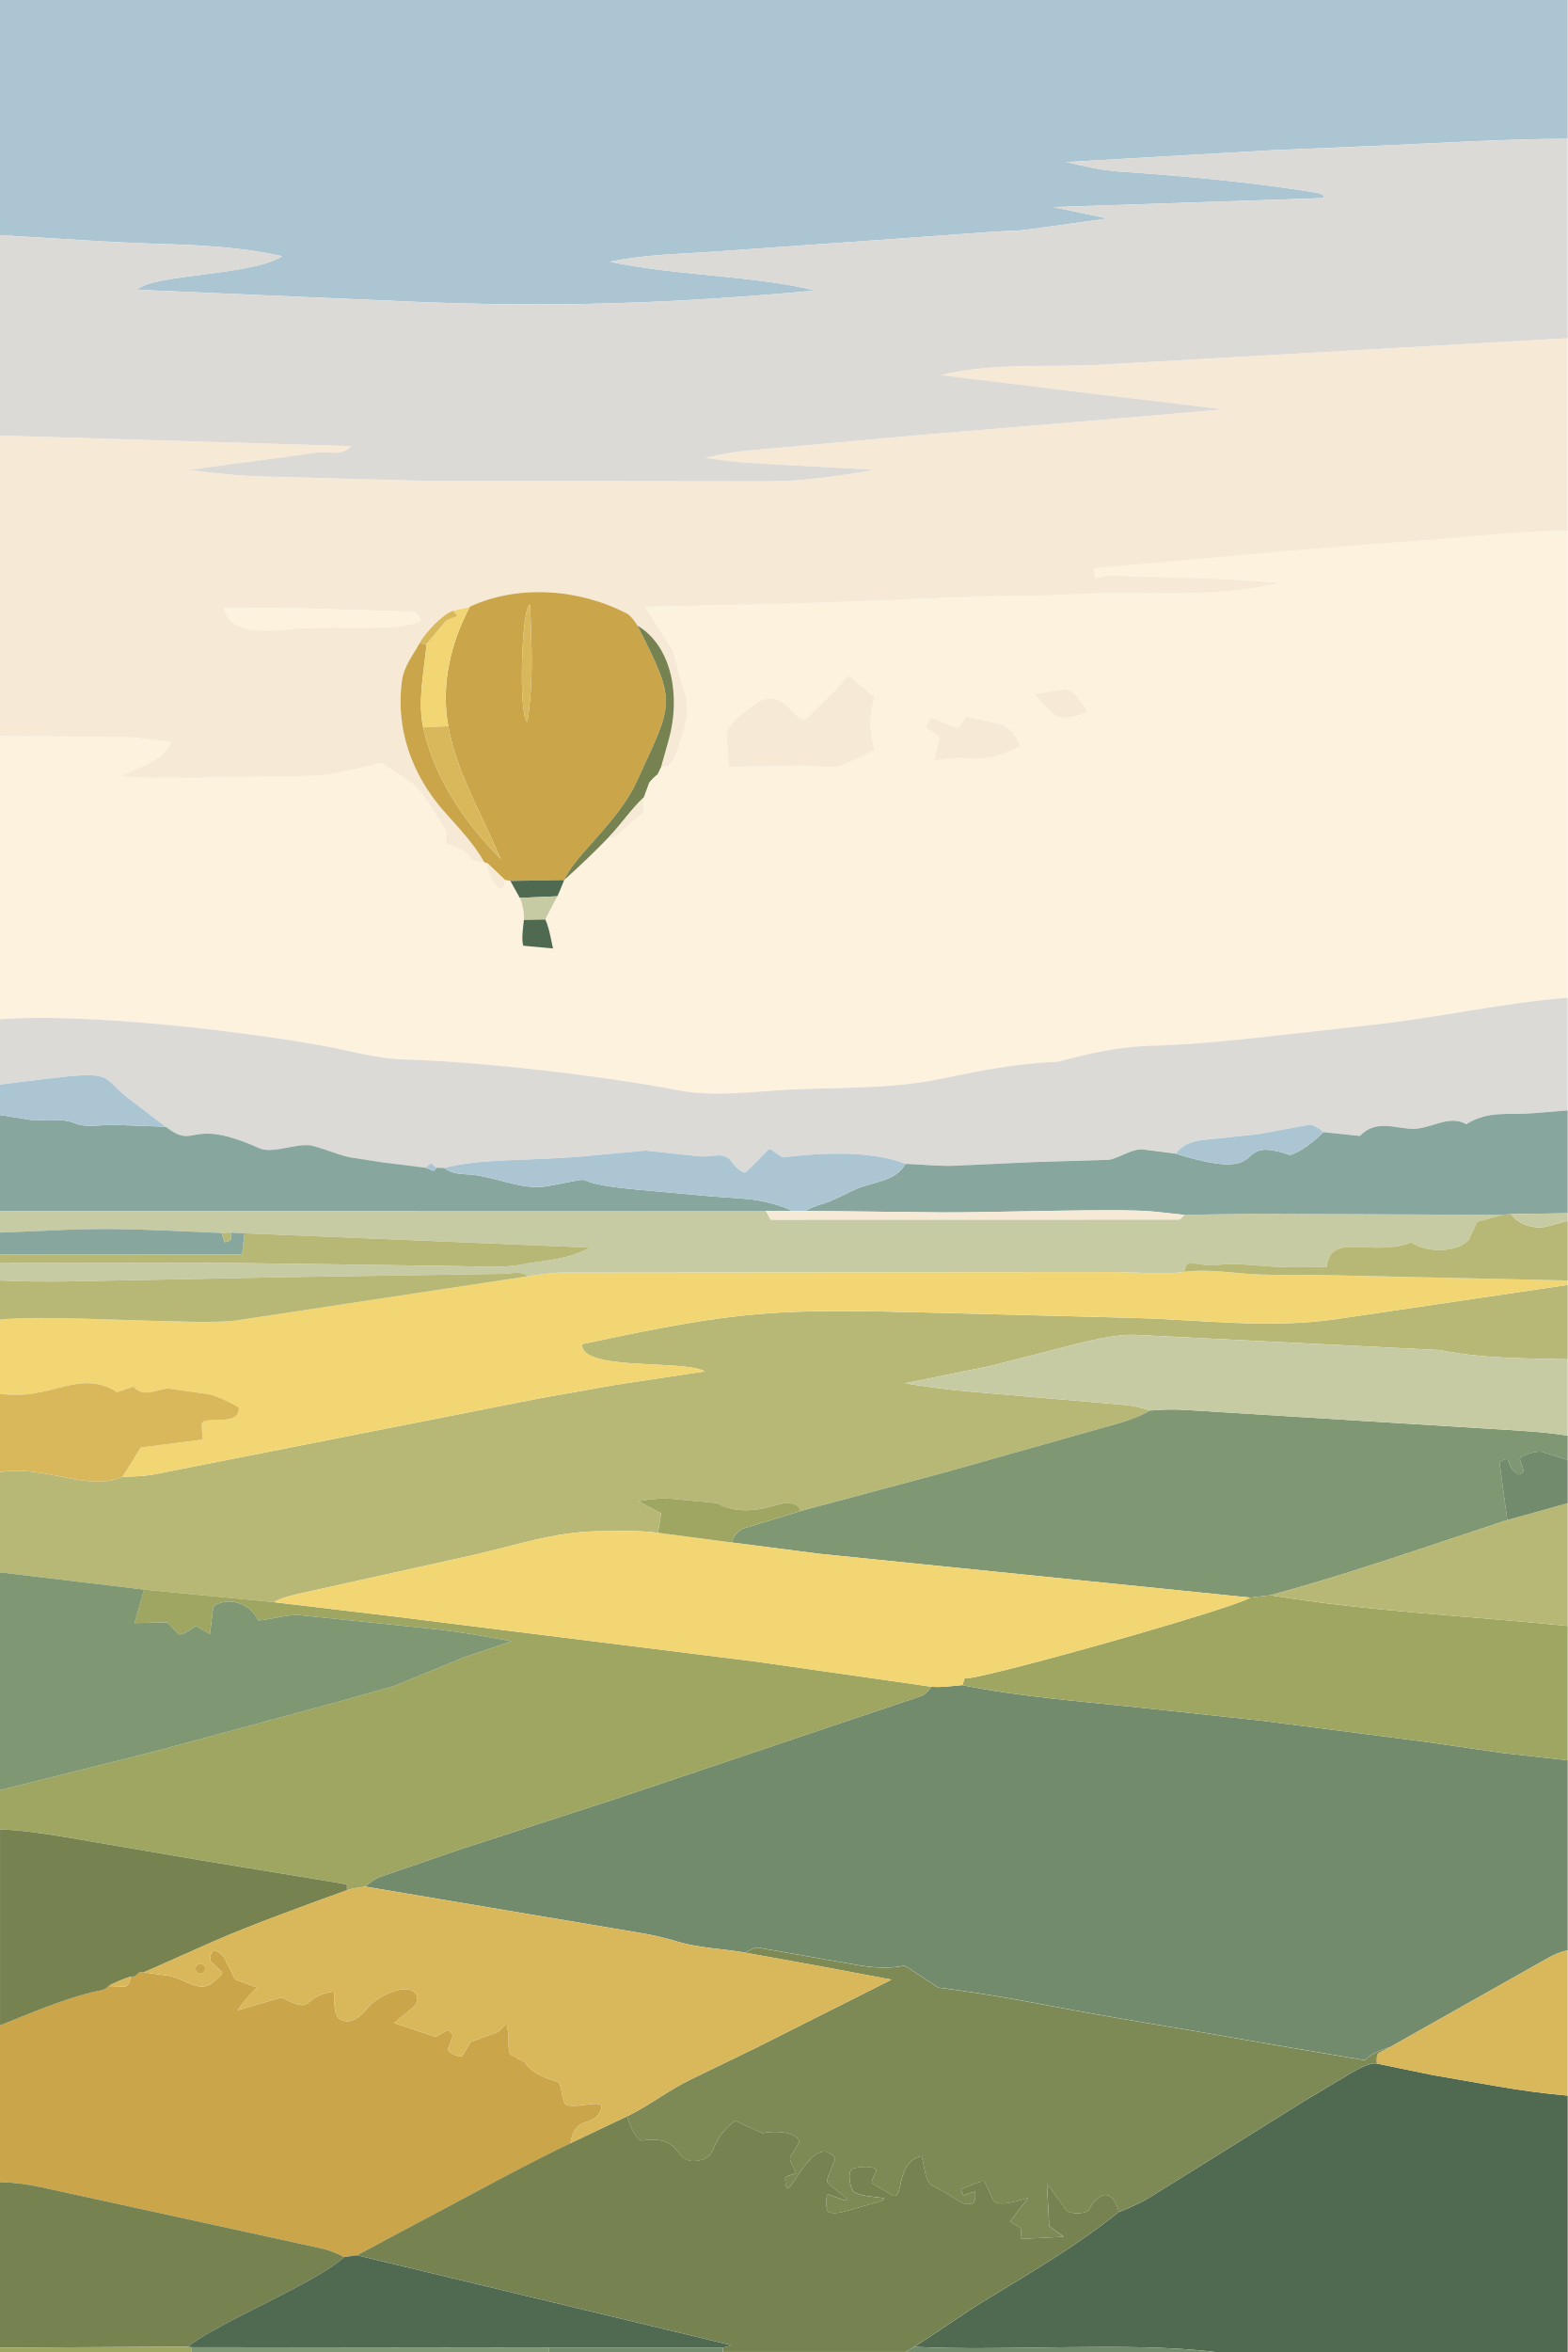
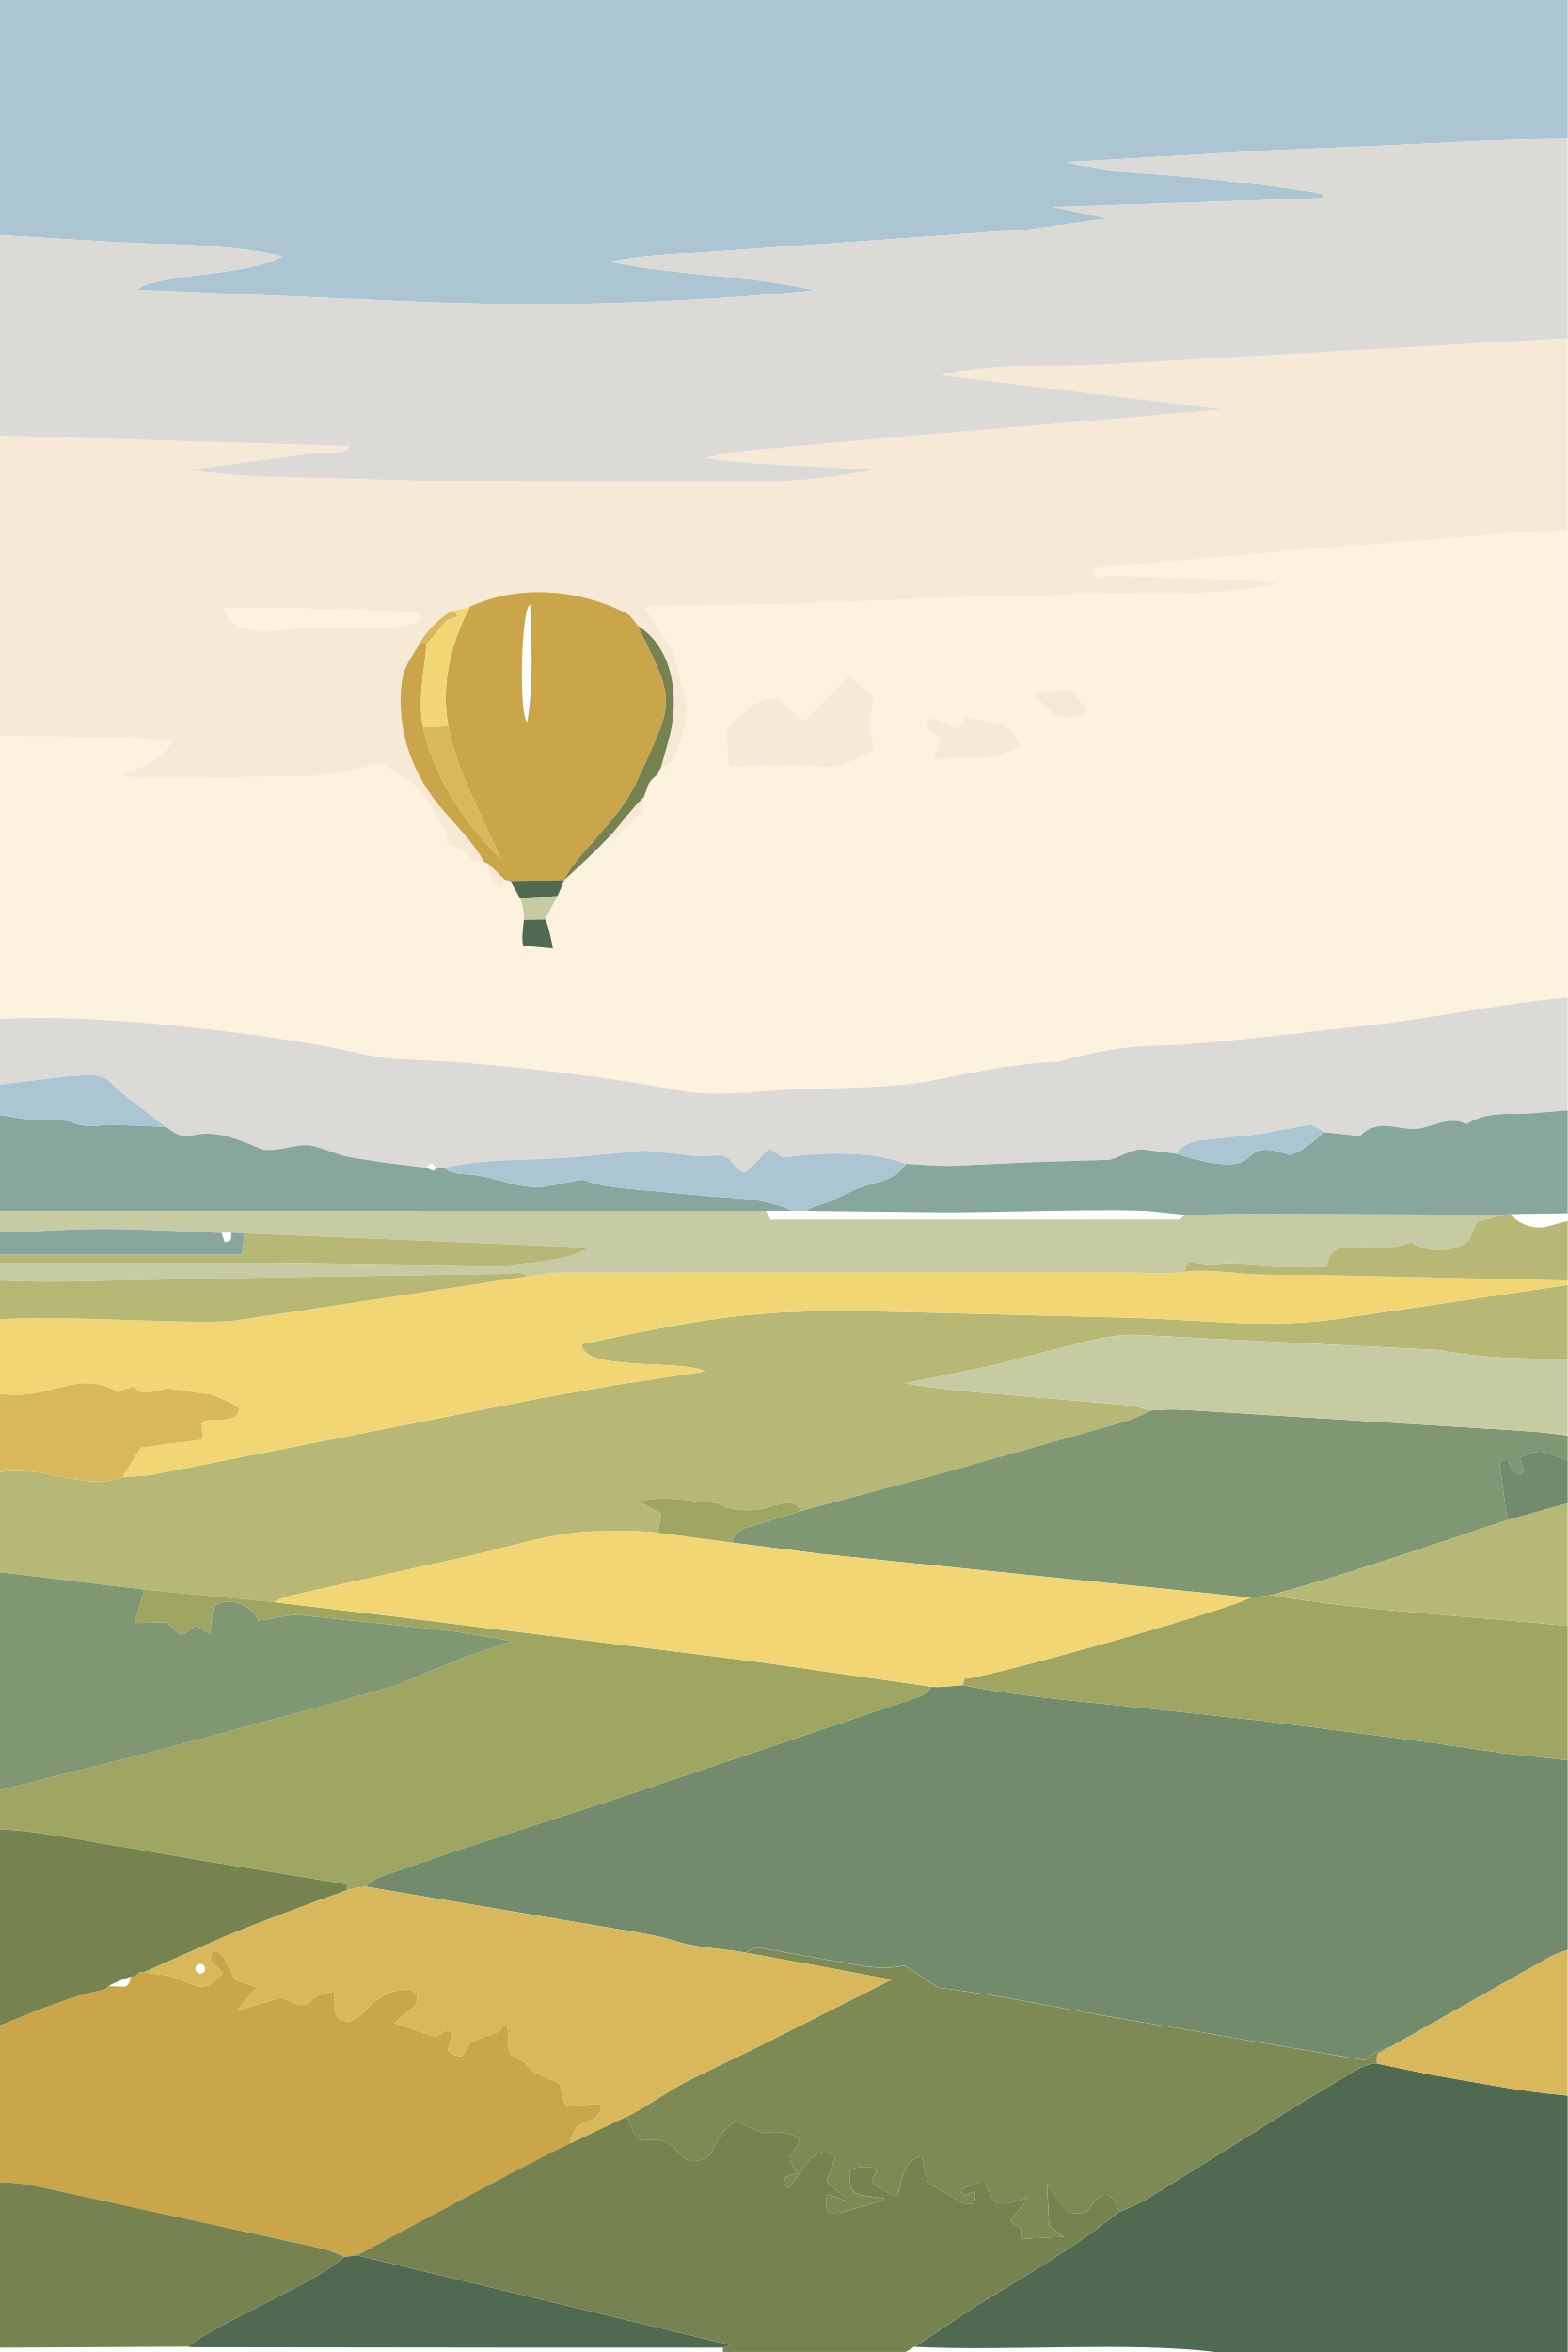
<svg xmlns="http://www.w3.org/2000/svg" id="Layer_1" data-name="Layer 1" width="1200" height="1800" viewBox="0 0 1200 1800">
  <defs>
    <style>
      .cls-1 {
        fill: #f6ead7;
      }

      .cls-2 {
        fill: #f2d674;
      }

      .cls-3 {
        fill: #768351;
      }

      .cls-4 {
        fill: #b7b875;
      }

      .cls-5 {
        fill: #718b6c;
      }

      .cls-6 {
        fill: #9fa661;
      }

      .cls-7 {
        fill: #7f9772;
      }

      .cls-8 {
        fill: #7d8a56;
      }

      .cls-9 {
        fill: #87a69e;
      }

      .cls-10 {
        fill: #fdf2de;
      }

      .cls-11 {
        fill: #506951;
      }

      .cls-12 {
        fill: #c7cba3;
      }

      .cls-13 {
        fill: #cba549;
      }

      .cls-14 {
        fill: #d9b75b;
      }

      .cls-15 {
        fill: #dbdad6;
      }

      .cls-16 {
        fill: #abc6d2;
      }
    </style>
  </defs>
  <path class="cls-10" d="M1200,406.22v357.32c-49.39,3.87-97.88,15.08-148.68,20.73l-81.34,9.05c-30.5,3.39-59.32,6.17-90.12,7.08-23.94.7-47.09,6.02-69.85,12.11-31.39,1.21-60.21,7.01-90.79,13.32-38.12,7.87-76.85,6.1-115.96,8.14-28.33,1.48-56.64,5.77-84.35.37-55.51-10.83-152.3-22.02-208.82-23.5-22.36-.59-41.88-6.78-63.36-10.61-66.94-11.95-182.3-25-246.73-20.24v-216.67l92.97.71c12.04.09,23.94,2.48,38.47,3.77-7.8,14.87-19.64,16.51-38.46,26.05,11.8,1.68,22.37,1.55,33.14,1.48l30.41-.2,80.34-1.27c17.99-.28,39.25-6.31,55.24-10.17l21.69,14.56c9.45,6.35,20,25.73,27.23,36.61,1.54,2.32-1.04,10.11,1.54,11.04,27.55,9.92,8.96,12.55,28.12,13.95l2.39.75c-.87,5.84,5.03,17.93,10.52,19.77,2.02.67,3.03-5.26,2.91-6.98l4.14.76,7.2,12.94c2.07,3.73,3.51,12.48,3.21,16.71-.64,5.03-2.12,16.21-.45,19.96l22.71,2.11c-2.49-11.62-3.37-16.84-5.95-22.29l9.23-17.69c1.65-3.16,3.92-9.11,5.27-12.44,11.59-10.41,23.91-22.12,34.87-33.57,1.71,7.86,25.93-22.35,25.87-16.29l.13-13.27,3.74-10.21c2.11-1.59,5.66-5.02,6.79-7.38l2.75-5.77c9.68.15,11.67-10.39,14.78-19.47,5.23-15.31,7.9-27.92,1.35-43.43-3.16-7.48-4.45-22.27-8.47-28.53l-20.08-31.2,115.77-2.41,137.01-5.25c31.96-1.23,39.18.27,71.08-1.76,54.35-3.47,106.99,4.3,162.42-8.92-45.7-3.72-87.86-4.44-131.79-5.6l-9.22,1.95c-1.71.36-1.56-6.18-1.14-7.49l70.25-6.17,88.81-8,36.42-2.87,63.46-4.76,50.03-4.34c18.61-1.61,36.01-2.49,53.3-2.51ZM557.71,586.97l51.55-1.06c10.69-.22,29.38,3.14,38.01-1.1l22.31-10.95c-4.22-14.23-4.42-25.77-.18-40.49l-19.92-16.34c-9.47,10.82-14.13,15.43-22.62,23.61l-9.39,9.05c-6.82,6.57-14.45-19.17-32.19-14.58-8.06,2.08-29.49,20.39-29.14,26.13l1.57,25.75ZM832.29,544.17c-3.81-6.73-11.83-17.39-16.73-16.65l-23.49,3.54c5.01,6.76,12.05,14.57,17.92,17.36,5.34,2.54,19.45-.98,22.31-4.26ZM780.98,570.78c-2.65-7.27-9.14-15.28-13.9-16.34l-27.56-6.11c-1.53,2.25-5.42,9.6-7.77,8.62l-10.49-4.38-8.35-3.31c-1.33-.53-4.92,7.06-3.81,7.98,2.67,2.23,10.91,5.13,10.1,8.24l-4.3,16.51c33.35-5.47,35.46,5.1,66.09-11.22Z" />
  <path class="cls-16" d="M0,180V0h1200v106.22c-48.92.08-97.67,3.34-148.09,5.45l-77.28,3.24-158.45,9.09c13.02,3.04,26.89,6.33,40.63,7.27,50.8,3.48,99.37,7.88,150.87,16.14,6.35,1.4,9.02,4.53.78,4.32l-96.49,3.25-105.6,3.49,41.48,8.76-63.27,8.73c-6.56.9-14.22.68-21.52,1.21l-94.03,6.76-122.04,8.63c-27.22,1.93-51.63,1.95-80.14,7.77,53.99,11.18,109.14,10.29,157.09,21.99-109.17,10.11-202.16,13.15-310.64,8.45l-208.43-9.03c11.84-12.08,87.34-10.55,111.19-25.67-46.37-10.21-88.1-8.36-131.93-11.01L0,180Z" />
  <path class="cls-1" d="M1200,258.85v147.38c-17.29.02-34.69.89-53.3,2.51l-50.03,4.34-63.46,4.76-36.42,2.87-88.81,8-70.25,6.17c-.42,1.31-.57,7.85,1.14,7.49l9.22-1.95c43.92,1.15,86.08,1.87,131.79,5.6-55.43,13.21-108.08,5.45-162.42,8.92-31.9,2.04-39.12.54-71.08,1.76l-137.01,5.25-115.77,2.41,20.08,31.2c4.03,6.25,5.31,21.04,8.47,28.53,6.55,15.51,3.89,28.12-1.35,43.43-3.1,9.07-5.1,19.61-14.78,19.47l5.95-21.21c8.8-31.37,3.3-70.66-24.04-87.05-.81-1.83-5.31-7.76-7.78-9.05-37.4-19.58-84.27-22.3-120.51-5.39-3,1.4-9.66,2.09-12.81,3.11-7.61,2.48-21.06,16.17-25.71,24.93-4.54,8.54-11.93,17.1-13.52,29.09-4.82,36.37,7.71,71.67,32.06,99.23,11.5,13.02,23.41,25.32,31.03,39.22-19.16-1.4-.57-4.04-28.12-13.95-2.58-.93,0-8.71-1.54-11.04-7.23-10.88-17.78-30.26-27.23-36.61l-21.69-14.56c-16,3.86-37.26,9.88-55.24,10.17l-80.34,1.27-30.41.2c-10.77.07-21.34.2-33.14-1.48,18.82-9.54,30.66-11.17,38.46-26.05-14.53-1.29-26.43-3.68-38.47-3.77l-92.97-.71v-230l268.58,8.13c-6.3,8.05-16.89,3.83-25.28,4.95l-99.11,13.28c21.39,2.74,40.22,4.62,60.55,5.16l122.94,3.23,258.98.33c28.15.04,53.96-3.84,83.12-8.8l-87.1-4.73c-14.5-.79-26.21-1.78-42.65-4.42,13.82-3.21,22.78-4.7,34.01-5.72l129.2-11.7,163.41-13.63,69.75-6.1-113.12-13.55-103.25-12.64c42.64-10.03,81.82-5.65,123.45-8.01l103.39-5.87,253.14-14.36ZM321.34,474.99c1.27-.76-3.02-6.69-4.45-6.73l-98.77-3.07-46.46.16c3.7,22.78,42.74,16.58,53.11,15.82,35.08-2.55,82.22,2.47,96.58-6.18Z" />
  <path class="cls-15" d="M1200,106.22v152.62l-253.14,14.36-103.39,5.87c-41.63,2.37-80.81-2.02-123.45,8.01l103.25,12.64,113.12,13.55-69.75,6.1-163.41,13.63-129.2,11.7c-11.23,1.02-20.19,2.51-34.01,5.72,16.44,2.65,28.14,3.63,42.65,4.42l87.1,4.73c-29.16,4.97-54.97,8.84-83.12,8.8l-258.98-.33-122.94-3.23c-20.33-.53-39.16-2.41-60.55-5.16l99.11-13.28c8.39-1.12,18.99,3.1,25.28-4.95L0,333.33v-153.33l84.12,5.07c43.83,2.64,85.56.8,131.93,11.01-23.85,15.12-99.34,13.59-111.19,25.67l208.43,9.03c108.48,4.7,201.47,1.66,310.64-8.45-47.95-11.7-103.1-10.82-157.09-21.99,28.51-5.82,52.91-5.85,80.14-7.77l122.04-8.63,94.03-6.76c7.3-.53,14.97-.3,21.52-1.21l63.27-8.73-41.48-8.76,105.6-3.49,96.49-3.25c8.24.21,5.57-2.92-.78-4.32-51.5-8.26-100.08-12.66-150.87-16.14-13.74-.94-27.61-4.23-40.63-7.27l158.45-9.09,77.28-3.24c50.41-2.11,99.17-5.37,148.09-5.45Z" />
  <path class="cls-5" d="M736.67,1289.64c44.64,9.05,91.74,12.44,138.77,17.5l91.3,9.84,123.61,15.94,58.86,8.54,50.8,5.72v145.35c-4.89,1.11-9.02,2.51-16.72,6.85l-119.67,67.49c-5.07,1.2-13.35,4.12-18.91,9.75l-67.08-11.33-65.64-11.36-54.92-9.27c-46.97-7.92-90.77-17.72-138.73-23.53l-25.82-16.93c-16.78,3.5-30.61.62-46.48-2.17l-40.29-7.08-25.81-4.51c-2.09-.36-8.44,2.96-8.9,3.99-16.42-2.96-35.7-3.49-52.26-8.44-9.75-2.91-18.02-4.93-29.2-6.81l-209.96-35.36c1.67-1.67,7.65-6.17,10.76-7.23l61.17-21.04,119.23-38.68,234.72-78.99c2.32-.78,6.77-5.43,7.37-7.07,5.96.85,17.6-.68,23.79-1.21Z" />
  <path class="cls-4" d="M1200,983.33v56.93c-32.07-.8-64.46-.29-97.8-7.05l-232.21-11.58c-17.1-.85-39.81,5.3-56.16,9.5l-54.6,14.01-66.54,13.55c17.55,2.71,32.32,4.82,48.03,6.17l119.35,10.27c7.27.63,14.82,2.3,19.96,4.37-6.73,4.17-14.99,7.24-24.21,9.85l-130.42,36.9-112.82,30.2c-.37-6.68-10.97-7.13-18.05-4.79-30.35,10.03-45.69-1.32-44.87-1.24l-32.99-3.16c-9.92-.95-17.69-.22-28.03,1.63l17.45,9.23-2.52,14.92c-13.93-1.83-30.67-1.36-45.53-1.18-34.16.4-64.92,11.39-97.41,18.6l-126.57,28.06c-9.28,2.06-18.08,3.85-24.49,7.61l-99.32-9.57-110.28-13.21v-76.67c34.72-5.95,67.23,15.47,93.89,3.49,5.92-.22,16.15-.27,23.89-1.79l295.44-58.26,57.67-10.23,68.81-10.41c-18.09-9.36-94.9.27-94.23-20.77,122.38-26.17,147.54-27.26,270.42-24.06l151.68,3.95c52.15,1.36,103.95,8.53,155.83.86l176.6-26.11Z" />
  <path class="cls-15" d="M1200,763.54v86.19l-27.14,2.22c-17.64,1.44-33.78-2.27-50.49,8.38-12.84-7.6-27.32,3.49-40.3,3.53-13.96.05-28.15-7.77-41.24,5.44l-27.73-2.94c-.68-.88-8.15-6.12-10.71-5.65l-39.17,7.21-44.04,4.66c-7.61.81-15.59,4.78-19.08,10.3l-25.08-3.23c-7.93-1.02-19.62,7.19-26.56,7.94l-58.17,1.76-60.2,2.76c-10,.46-27.43-1.14-36.98-1.48-26.82-10.66-67.9-8.22-92.9-4.97-3.13.41-10.35-7.81-12.01-6.08l-8.97,9.37c-2.34,2.45-6.18,6.18-8.13,7.89-2.39,2.09-8.84-4.4-11.17-7.79-5.74-8.35-14.98-3.09-25.17-4.18l-40.67-4.35-47.41,4.37c-41.36,3.81-78.92,1.36-106.63,8.95l-6.01-.2c-.72-.66-2.51-2.32-3.44-2.98-1.28-.91-4.28,2.31-4.51,3.03l-32.53-4.04-23.62-3.6c-9.52-1.45-20.28-6.52-30.78-9.17s-30.1,6.58-40.78,1.81c-55.44-24.74-47.09,2.29-71.61-16.41l-28.13-21.46c-22.97-17.53-8.99-21.9-68.17-14.59l-30.48,3.76v-50c64.43-4.76,179.79,8.29,246.73,20.24,21.48,3.83,41.01,10.03,63.36,10.61,56.53,1.48,153.32,12.67,208.82,23.5,27.7,5.4,56.02,1.11,84.35-.37,39.11-2.04,77.84-.28,115.96-8.14,30.58-6.31,59.4-12.12,90.79-13.32,22.76-6.1,45.91-11.41,69.85-12.11,30.81-.9,59.63-3.69,90.12-7.08l81.34-9.05c50.79-5.65,99.29-16.86,148.68-20.73Z" />
  <path class="cls-11" d="M1053.95,1579.27l42.72,8.8,50.06,8.7c18.61,3.23,36.08,5.49,53.28,7.04v196.19h-270c-65.1-8.11-159.84-.33-230.24-3.96,13.5-8.32,38.81-26.14,53.72-35.21,37.01-22.5,71.31-42.59,102.83-67.91,6.99-2.62,16.81-6.91,24.44-11.67l117.45-73.26,35.92-21.45c4.99-2.98,14.8-8.31,19.82-7.28Z" />
  <path class="cls-6" d="M209.6,1226.12l87.22,10.38,282.16,35.18,133.89,19.17c-.61,1.65-5.05,6.29-7.37,7.07l-234.72,78.99-119.23,38.68-61.17,21.04c-3.11,1.07-9.09,5.56-10.76,7.23-3.72.49-10.7,1.53-14.07,2.74,0-.14-.02-4.22-.06-4.29-.04-.07-4.37-1-6.12-1.29l-104.1-17.11-105.36-18c-17.51-2.99-33.93-5.28-49.92-5.92v-30l100.17-25.03c22.77-5.69,43.53-11.4,65.74-17.42l96.75-26.21,39.35-11.16,52.97-21.77,36.52-12.33c-21.72-4.09-41.03-7.5-61.97-9.66l-99.98-10.3c-8.8-.91-22.36,3.39-31.87,4.04-6.49-14.11-24.37-18.5-34.4-10.61l-2.61,21-10.98-6.31c-3.69,2.85-11.29,8.41-13.52,6.03l-8.1-8.64-25.06.52,7.25-25.61,99.32,9.57Z" />
  <path class="cls-13" d="M436.51,1640.31c-26.96,12.83-53.74,27.31-81.3,41.99l-82,43.69-9.84,1.36c-4.25-2.42-11-5.24-17.38-6.63l-214.04-46.75c-11.33-2.47-22.07-3.73-31.94-3.96v-120c22.55-8.95,45.96-19.18,70.28-25.32,6.62-1.67,9.6-.97,12.85-4.75l12.08.47c2.7.11,4.4-4.15,4.79-7.69.77-.24,2.72.17,3.33-.36l3.34-2.9c.65-.56,2.14-.17,3.33,0l18.52,2.53c11.23,1.53,24.14,13.7,33.68,5.63,2.51-2.12,9.27-6.94,7.58-8.53l-8.22-7.74c-2.02-1.91.38-9.35,3.02-8.61,1.98.56,6.14,3.78,7.08,5.65l8.34,16.55,16.73,6.11c-7.23,7.73-9.24,9.26-14.9,17.42l33.73-9.79c27.37,13.8,12.5-.46,40.11-4.6.37,13.79-.32,21.5,9.22,22.8,5.15.7,11.38-3.75,16.22-9.94,7.02-8.98,31.03-20.94,37.49-10.47,1.08,1.75.58,7.19-1.02,8.53l-15.84,13.23,31,10.33c1.69.56,7.61-4.19,9.32-4.71s5.1,3.11,4.45,4.78l-3.54,9c-1.23,3.12,9.59,8.01,11.22,5.26l6.05-10.16,20.95-7.65c1.47-1.31,6.66-7.18,6.93-5.29l1.06,7.53c.52,3.67-.96,13.7,2.18,15.4l10.55,5.69c4.81,8.54,17.21,12.4,24.63,14.85,4.22,1.39,2.96,16.3,7.19,17.73,8.94,3.02,30.05-5.82,26.37,3.42-6.04,15.14-19.4,2.7-23.59,25.91Z" />
  <path class="cls-2" d="M906.43,973.33c12.3-1.88,29.64-.17,43.44,1.11,20.65,1.92,39.33.84,59.65,1.3l190.48,4.26v3.33l-176.6,26.11c-51.88,7.67-103.67.49-155.83-.86l-151.68-3.95c-122.89-3.2-148.05-2.12-270.42,24.06-.67,21.04,76.14,11.42,94.23,20.77l-68.81,10.41-57.67,10.23-295.44,58.26c-7.74,1.53-17.97,1.57-23.89,1.79l13.75-22.35,47.42-6.12-.65-11.19c-.49-8.42,29.9,2.61,28.36-13.46-5.67-3.43-18.02-9.34-24.41-10.24l-28.75-4.08c-6.98-.99-19.51,8.24-27.28-1.6l-12.62,4.3c-29.61-18.52-50.1,6.9-89.71,1.25v-56.67c32.62-4.58,154.35,4.55,180.26.63l223.07-33.77c6.84-1.04,19.2-2.97,27.82-2.97l421.88-.38c19.89-.02,36.02,2.49,53.4-.16Z" />
  <path class="cls-3" d="M480.01,1619.61c1.65,5.18,6.11,17.41,11.08,18.59,33-4.96,23.92,19.18,43.84,15.25,15.43-3.04,6.9-14.91,27.91-30.42l20.86,9.55c8.6-2.09,25.74-1.39,28.31,6.51l-6.92,11.33c-1.71,2.8,3.08,8.85,4.3,12.64l-7.37,2.68c-1.05.38-.99,1.35-.94,2.63.78,22.06,13.74-22.87,30.87-21.83,1.72.1,7.93,4.09,7.31,5.65l-3.07,7.73c-1.2,3.03-4.18,8.8-2.41,10.76,3.31,3.68,23.36,17.15,10.45,12.43l-9.61-3.51c-2.92-1.07-2.45,9.24-1.33,12.14s9.19,1.84,12.45.91l17.53-4.98,5.38-1.52c24.4-6.91-12.56-1.98-16.37-10.55-2.07-4.66-3.55-14.36.62-15.97,4.5-1.74,19.28-2.4,17.8,1.88-.83,2.39-4.47,8.4-3.03,9.27l7.25,4.4,7.58,4.56c10.21,6.15,1.99-25.32,22.97-29.67,1.91,6.8,2.95,19.79,7.66,22.24,23.67,12.3,22.6,15.84,31.05,14.09,2.77-.57,3.21-10.1,1.33-9.09l-7.36,2.61c-1.32.47-3.15-4.27-1.84-4.79l6.65-2.64c2.47-.98,9.95-4.53,11.06-2.12l5.86,12.68c2.95,6.37,16.88,2.08,26.96-.95l-13.71,18.14,7.37,4.38c1.84,1.09,1.01,5.7.61,8.85l33.11-1.68-11.06-8.11-1.79-32.59,14.8,20.24c2.57,3.51,15.55,3.32,17.56-.63,2.62-5.15,8.29-12.23,14.07-10.72,4.19,1.09,7.7,7.73,8.54,12.9-31.52,25.33-65.82,45.42-102.83,67.91-14.91,9.07-40.23,26.89-53.72,35.21l-6.43,3.96h-140v-3.33l6.41-1.87-286.53-68.81,82-43.69c27.56-14.68,54.34-29.16,81.3-41.99l43.5-20.7Z" />
  <path class="cls-7" d="M1200,1098.69v18.56l-19.55-6.11c-4.39-1.37-17.69,3.41-17.07,5.69l2.76,8.37c.53,1.59-2.87,3.86-4.31,3.01s-4.61-3.73-5.25-5.26l-2.46-5.91c-.47-1.14-5.75,1.31-6.34,2.05l5.99,44.22-70.96,23.58c-37.27,12.39-73.73,24.08-110.45,33.94l-15.39,1.81-329.5-33.5-67.46-8.69c.49-3.62,5.09-9.47,8.75-10.59l43.85-13.41,112.82-30.2,130.42-36.9c9.22-2.61,17.48-5.68,24.21-9.85,8.38-.76,17.53-1.1,27.46-.48l232.25,14.42c21.52,1.34,41,2.21,60.25,5.24Z" />
  <path class="cls-12" d="M586.21,926.64l3.66,6.75,313.11-.07,3.81-3.57,49.99-.91,193.21.9-19.39,5.4c-.96,1.97-4.91,10.26-6.24,13.72-9.5,10.08-32.49,10.03-44.05,2-30.63,11.56-61.91-8.61-64.78,18.64-16.07.36-32.01.78-48.91-.69-48.43-4.22-23.05,2.82-55.45-2.38-2.55-.41-4.03,3.36-4.75,6.91-17.37,2.66-33.5.14-53.4.16l-421.88.38c-8.63,0-20.98,1.94-27.82,2.97-2.89-4.61-11.73-2.06-18.5-1.96l-176.13,2.7-155.1,3.07c-18.68.37-36.45.03-53.6-.66v-13.33l166.72-.27,182.42,2.51c16.75.23,32.37,1.64,48.73-.87,18.31-3.74,35.85-3.4,53.54-13.24l-264.27-10.94-10.02-.53c-1.87-.1-5.44.17-7.48.28l-43.22-1.87c-25.64-1.11-50.65-1.65-76.43-.54l-49.99,2.15v-16.67l586.21-.03Z" />
  <path class="cls-6" d="M972.35,1220.82c74.86,12.37,151.69,15.82,227.65,23.51v102.86l-50.8-5.72-58.86-8.54-123.61-15.94-91.3-9.84c-47.03-5.07-94.13-8.45-138.77-17.5l1.82-5.49c-1.74,5.24,205.34-52.77,218.48-61.52l15.39-1.81Z" />
  <path class="cls-7" d="M110.28,1216.54l-7.25,25.61,25.06-.52,8.1,8.64c2.24,2.39,9.83-3.18,13.52-6.03l10.98,6.31,2.61-21c10.03-7.89,27.9-3.5,34.4,10.61,9.5-.65,23.07-4.95,31.87-4.04l99.98,10.3c20.94,2.16,40.26,5.57,61.97,9.66l-36.52,12.33-52.97,21.77-39.35,11.16-96.75,26.21c-22.21,6.02-42.97,11.72-65.74,17.42L0,1370v-166.67l110.28,13.21Z" />
  <path class="cls-9" d="M1200,849.74v78.77l-43.33.66c-1.67.03-4.84.39-6.67.58l-193.21-.9-49.99.91-23.59-2.52c-25.94-2.77-128.65,1.01-164.07.6l-102.47-1.16c3.41-2.13,8.03-3.89,14.32-5.83,7.98-2.47,17.01-7.67,24.55-10.95,13.39-5.81,30.04-5.55,37.57-19.22,9.56.35,26.98,1.94,36.98,1.48l60.2-2.76,58.17-1.76c6.94-.76,18.63-8.96,26.56-7.94l25.08,3.23c78.07,24.29,39.5-15.14,87.2.97,8.47-2.08,19.61-11.34,25.8-17.49l27.73,2.94c13.09-13.21,27.28-5.4,41.24-5.44,12.98-.04,27.46-11.13,40.3-3.53,16.71-10.65,32.86-6.94,50.49-8.38l27.14-2.22Z" />
  <path class="cls-12" d="M1200,1040.26v58.43c-19.25-3.03-38.73-3.91-60.25-5.24l-232.25-14.42c-9.93-.62-19.08-.28-27.46.48-5.14-2.07-12.69-3.75-19.96-4.37l-119.35-10.27c-15.71-1.35-30.48-3.46-48.03-6.17l66.54-13.55,54.6-14.01c16.35-4.2,39.05-10.35,56.16-9.5l232.21,11.58c33.34,6.77,65.73,6.26,97.8,7.05Z" />
  <path class="cls-9" d="M126.78,862.29c24.51,18.7,16.17-8.33,71.61,16.41,10.68,4.77,29.81-4.58,40.78-1.81s21.26,7.72,30.78,9.17l23.62,3.6,32.53,4.04,5.42,2.23c.88.36,1.71-1.04,2.53-2.27l6.01.2c3.91,3.18,9.94,4.66,16.69,4.83,20.01.5,42.51,12.83,62.37,9.09,49.74-9.37,3.68-3.25,70.34,2.8l56.52,5.13,24.41,1.77c12.18.88,26.14,4.6,36.28,9.18l-20.45-.03-586.21.03v-73.33l26.66,4.24c42.58-2.66,19.98,6.9,56.72,3.13l43.4,1.59Z" />
  <path class="cls-3" d="M263.37,1727.34c-20.94,19.71-95.59,49.58-119.59,68.61l-143.78.72v-126.67c9.87.22,20.61,1.48,31.94,3.96l214.04,46.75c6.38,1.39,13.14,4.21,17.38,6.63Z" />
  <path class="cls-3" d="M265.56,1446.61c-25.73,9.25-75.87,27.53-101.34,38.83l-54.2,24.03c-1.19-.17-2.68-.56-3.33,0l-3.34,2.9c-.61.53-2.56.12-3.33.36-4.52,1.39-13.02,4.71-16.87,7.22-3.25,3.77-6.22,3.08-12.85,4.75-24.32,6.14-47.74,16.37-70.28,25.32v-150c15.99.64,32.41,2.93,49.92,5.92l105.36,18,104.1,17.11c1.75.29,6.08,1.22,6.12,1.29.04.07.05,4.15.06,4.29Z" />
  <path class="cls-4" d="M1200,1150.39v93.94c-75.95-7.68-152.78-11.14-227.65-23.51,36.72-9.86,73.18-21.55,110.45-33.94l70.96-23.58,46.24-12.9Z" />
  <path class="cls-4" d="M403.33,976.85l-223.07,33.77c-25.91,3.92-147.64-5.2-180.26-.63v-30c17.14.69,34.92,1.03,53.6.66l155.1-3.07,176.13-2.7c6.77-.1,15.61-2.65,18.5,1.96Z" />
  <path class="cls-14" d="M93.89,1130.16c-26.66,11.98-59.18-9.44-93.89-3.49v-60c39.6,5.65,60.1-19.77,89.71-1.25l12.62-4.3c7.78,9.84,20.3.61,27.28,1.6l28.75,4.08c6.39.91,18.74,6.81,24.41,10.24,1.54,16.07-28.85,5.03-28.36,13.46l.65,11.19-47.42,6.12-13.75,22.35Z" />
  <path class="cls-14" d="M1200,1603.81c-17.2-1.54-34.66-3.8-53.28-7.04l-50.06-8.7-42.72-8.8c-.31-2.28-.35-7.31,1.58-8.28l8.09-4.09,119.67-67.49c7.7-4.34,11.82-5.74,16.72-6.85v111.26Z" />
  <path class="cls-4" d="M1156.67,929.16c5.5,8.04,18.26,11.93,27.78,9.38l15.56-4.18v45.64l-190.48-4.26c-20.32-.45-39,.62-59.65-1.3-13.8-1.28-31.14-2.99-43.44-1.11.72-3.55,2.2-7.32,4.75-6.91,32.4,5.21,7.03-1.83,55.45,2.38,16.9,1.47,32.83,1.05,48.91.69,2.87-27.25,34.15-7.08,64.78-18.64,11.56,8.03,34.54,8.09,44.05-2,1.33-3.46,5.28-11.75,6.24-13.72l19.39-5.4c1.83-.19,4.99-.55,6.67-.58Z" />
  <path class="cls-4" d="M0,966.67v-6.67l185.31-.04,1.83-16.11,264.27,10.94c-17.69,9.84-35.23,9.5-53.54,13.24-16.36,2.51-31.98,1.1-48.73.87l-182.42-2.51-166.72.27Z" />
  <path class="cls-16" d="M126.78,862.29l-43.4-1.59c-36.74,3.77-14.14-5.79-56.72-3.13l-26.66-4.24v-23.33l30.48-3.76c59.18-7.31,45.19-2.94,68.17,14.59l28.13,21.46Z" />
  <path class="cls-9" d="M169.64,943.6l2.22,6.66c.39,1.18,4.98-.94,5.04-2.17l.22-4.77,10.02.53-1.83,16.11-185.31.04v-16.67l49.99-2.15c25.77-1.11,50.79-.57,76.43.54l43.22,1.87Z" />
  <path class="cls-5" d="M1200,1117.24v33.15l-46.24,12.9-5.99-44.22c.59-.75,5.86-3.19,6.34-2.05l2.46,5.91c.64,1.53,3.81,4.41,5.25,5.26s4.84-1.41,4.31-3.01l-2.76-8.37c-.61-2.28,12.68-7.06,17.07-5.69l19.55,6.11Z" />
-   <polygon class="cls-7" points="420 1796.67 420 1800 146.67 1800 146.93 1796.33 420 1796.67" />
-   <path class="cls-5" d="M699.76,1796.04c70.4,3.63,165.14-4.14,230.24,3.96h-236.67l6.43-3.96Z" />
-   <polygon class="cls-6" points="143.78 1795.95 146.93 1796.33 146.67 1800 0 1800 0 1796.67 143.78 1795.95" />
-   <rect class="cls-5" x="420" y="1796.67" width="133.33" height="3.33" />
-   <path class="cls-12" d="M1200,928.5v5.85l-15.56,4.18c-9.51,2.56-22.27-1.34-27.78-9.38l43.33-.66Z" />
  <path class="cls-1" d="M557.71,586.97l-1.57-25.75c-.35-5.74,21.08-24.04,29.14-26.13,17.73-4.59,25.37,21.15,32.19,14.58l9.39-9.05c8.49-8.18,13.14-12.79,22.62-23.61l19.92,16.34c-4.24,14.72-4.04,26.26.18,40.49l-22.31,10.95c-8.63,4.24-27.32.88-38.01,1.1l-51.55,1.06Z" />
  <path class="cls-1" d="M780.98,570.78c-30.63,16.32-32.73,5.74-66.09,11.22l4.3-16.51c.81-3.12-7.42-6.01-10.1-8.24-1.1-.92,2.48-8.51,3.81-7.98l8.35,3.31,10.49,4.38c2.35.98,6.24-6.36,7.77-8.62l27.56,6.11c4.77,1.06,11.25,9.07,13.9,16.34Z" />
  <path class="cls-1" d="M832.29,544.17c-2.86,3.28-16.97,6.8-22.31,4.26-5.86-2.79-12.91-10.61-17.92-17.36l23.49-3.54c4.9-.74,12.92,9.91,16.73,16.65Z" />
  <path class="cls-10" d="M321.34,474.99c-14.35,8.64-61.5,3.62-96.58,6.18-10.37.75-49.41,6.96-53.11-15.82l46.46-.16,98.77,3.07c1.43.04,5.72,5.97,4.45,6.73Z" />
  <path class="cls-8" d="M1063.61,1566.89l-8.09,4.09c-1.93.98-1.89,6-1.58,8.28-5.02-1.03-14.83,4.3-19.82,7.28l-35.92,21.45-117.45,73.26c-7.63,4.76-17.45,9.05-24.44,11.67-.84-5.17-4.35-11.81-8.54-12.9-5.77-1.51-11.44,5.58-14.07,10.72-2.01,3.95-14.99,4.14-17.56.63l-14.8-20.24,1.79,32.59,11.06,8.11-33.11,1.68c.4-3.16,1.23-7.76-.61-8.85l-7.37-4.38,13.71-18.14c-10.08,3.03-24.01,7.32-26.96.95l-5.86-12.68c-1.11-2.41-8.59,1.14-11.06,2.12l-6.65,2.64c-1.31.52.52,5.26,1.84,4.79l7.36-2.61c1.88-1.01,1.45,8.52-1.33,9.09-8.45,1.75-7.38-1.79-31.05-14.09-4.72-2.45-5.75-15.44-7.66-22.24-20.98,4.35-12.76,35.81-22.97,29.67l-7.58-4.56-7.25-4.4c-1.44-.87,2.2-6.88,3.03-9.27,1.48-4.27-13.3-3.61-17.8-1.88-4.16,1.61-2.69,11.31-.62,15.97,3.81,8.56,40.77,3.64,16.37,10.55l-5.38,1.52-17.53,4.98c-3.26.93-11.33,1.99-12.45-.91s-1.59-13.21,1.33-12.14l9.61,3.51c12.91,4.72-7.14-8.75-10.45-12.43-1.76-1.96,1.21-7.73,2.41-10.76l3.07-7.73c.62-1.57-5.59-5.55-7.31-5.65-17.12-1.04-30.09,43.9-30.87,21.83-.05-1.29-.1-2.25.94-2.63l7.37-2.68c-1.22-3.79-6.01-9.84-4.3-12.64l6.92-11.33c-2.57-7.91-19.71-8.61-28.31-6.51l-20.86-9.55c-21.01,15.51-12.48,27.38-27.91,30.42-19.92,3.93-10.84-20.22-43.84-15.25-4.96-1.19-9.43-13.41-11.08-18.59,16.23-7.72,31.22-19.74,48.71-28.21l49.24-23.85,104.48-52.56-59.49-11.16-51.91-9.35c.46-1.03,6.81-4.36,8.9-3.99l25.81,4.51,40.29,7.08c15.87,2.79,29.7,5.67,46.48,2.17l25.82,16.93c47.96,5.81,91.76,15.61,138.73,23.53l54.92,9.27,65.64,11.36,67.08,11.33c5.56-5.63,13.84-8.55,18.91-9.75Z" />
  <path class="cls-2" d="M503.6,1173.04l56.4,7.41,67.46,8.69,329.5,33.5c-13.13,8.75-220.21,66.75-218.48,61.52l-1.82,5.49c-6.19.52-17.83,2.06-23.79,1.21l-133.89-19.17-282.16-35.18-87.22-10.38c6.41-3.75,15.21-5.55,24.49-7.61l126.57-28.06c32.49-7.2,63.25-18.19,97.41-18.6,14.87-.17,31.6-.65,45.53,1.18Z" />
  <path class="cls-14" d="M279.62,1443.87l209.96,35.36c11.18,1.88,19.44,3.9,29.2,6.81,16.56,4.95,35.84,5.48,52.26,8.44l51.91,9.35,59.49,11.16-104.48,52.56-49.24,23.85c-17.48,8.47-32.48,20.49-48.71,28.21l-43.5,20.7c4.18-23.2,17.55-10.77,23.59-25.91,3.69-9.24-17.42-.4-26.37-3.42-4.24-1.43-2.97-16.34-7.19-17.73-7.42-2.45-19.82-6.31-24.63-14.85l-10.55-5.69c-3.14-1.69-1.67-11.73-2.18-15.4l-1.06-7.53c-.27-1.89-5.46,3.98-6.93,5.29l-20.95,7.65-6.05,10.16c-1.64,2.75-12.45-2.14-11.22-5.26l3.54-9c.66-1.67-2.74-5.3-4.45-4.78s-7.63,5.28-9.32,4.71l-31-10.33,15.84-13.23c1.6-1.34,2.1-6.78,1.02-8.53-6.46-10.47-30.46,1.49-37.49,10.47-4.84,6.19-11.07,10.64-16.22,9.94-9.54-1.3-8.85-9.01-9.22-22.8-27.61,4.14-12.74,18.39-40.11,4.6l-33.73,9.79c5.66-8.16,7.67-9.69,14.9-17.42l-16.73-6.11-8.34-16.55c-.94-1.87-5.1-5.09-7.08-5.65-2.63-.74-5.04,6.7-3.02,8.61l8.22,7.74c1.7,1.6-5.07,6.41-7.58,8.53-9.54,8.06-22.44-4.1-33.68-5.63l-18.52-2.53,54.2-24.03c25.48-11.29,75.62-29.58,101.34-38.83,3.37-1.21,10.35-2.25,14.07-2.74ZM157.04,1506.67c0-2.05-1.66-3.71-3.71-3.71s-3.71,1.66-3.71,3.71,1.66,3.71,3.71,3.71,3.71-1.66,3.71-3.71Z" />
  <path class="cls-6" d="M612.6,1156.45l-43.85,13.41c-3.66,1.12-8.26,6.97-8.75,10.59l-56.4-7.41,2.52-14.92-17.45-9.23c10.34-1.84,18.11-2.58,28.03-1.63l32.99,3.16c-.82-.08,14.52,11.26,44.87,1.24,7.08-2.34,17.68-1.89,18.05,4.79Z" />
  <path class="cls-16" d="M693.11,890.66c-7.53,13.67-24.18,13.41-37.57,19.22-7.54,3.27-16.57,8.48-24.55,10.95-6.29,1.95-10.91,3.7-14.32,5.83h-10c-10.15-4.58-24.1-8.3-36.28-9.18l-24.41-1.77-56.52-5.13c-66.66-6.05-20.6-12.16-70.34-2.8-19.86,3.74-42.36-8.59-62.37-9.09-6.75-.17-12.78-1.64-16.69-4.83,27.71-7.59,65.27-5.14,106.63-8.95l47.41-4.37,40.67,4.35c10.19,1.09,19.43-4.16,25.17,4.18,2.33,3.39,8.78,9.88,11.17,7.79,1.95-1.7,5.79-5.44,8.13-7.89l8.97-9.37c1.66-1.73,8.88,6.49,12.01,6.08,25-3.25,66.08-5.69,92.9,4.97Z" />
  <path class="cls-16" d="M1013.1,866.39c-6.19,6.15-17.33,15.41-25.8,17.49-47.7-16.1-9.13,23.32-87.2-.97,3.49-5.52,11.47-9.49,19.08-10.3l44.04-4.66,39.17-7.21c2.56-.47,10.03,4.76,10.71,5.65Z" />
-   <path class="cls-16" d="M334.04,893.67c-.82,1.24-1.65,2.64-2.53,2.27l-5.42-2.23c.23-.72,3.24-3.93,4.51-3.03.93.66,2.73,2.33,3.44,2.98Z" />
  <path class="cls-11" d="M273.21,1725.98l286.53,68.81-6.41,1.87h-133.33l-273.07-.33-3.15-.38c24-19.03,98.65-48.9,119.59-68.61l9.84-1.36Z" />
-   <path class="cls-14" d="M100,1512.71c-.4,3.54-2.1,7.8-4.79,7.69l-12.08-.47c3.84-2.51,12.35-5.82,16.87-7.22Z" />
-   <path class="cls-14" d="M103.33,1512.35l3.34-2.9-3.34,2.9Z" />
-   <path class="cls-1" d="M606.67,926.67h10l102.47,1.16c35.42.4,138.14-3.38,164.07-.6l23.59,2.52-3.81,3.57-313.11.07-3.66-6.75,20.45.03Z" />
-   <path class="cls-4" d="M177.12,943.32l-.22,4.77c-.06,1.24-4.64,3.35-5.04,2.17l-2.22-6.66c2.04-.11,5.61-.38,7.48-.28Z" />
-   <circle class="cls-13" cx="153.33" cy="1506.67" r="3.71" />
  <path class="cls-13" d="M487.93,478.73c30.56,60.49,27.79,57.5-.71,119.77-13.97,30.52-47.89,56.65-55.35,74.97l-41.22.7-4.14-.76-13.43-12.78-2.39-.75c-7.62-13.9-19.53-26.2-31.03-39.22-24.35-27.57-36.87-62.87-32.06-99.23,1.59-11.99,8.97-20.55,13.52-29.09l5.41.63c-1.79,20.69-7.01,43.33-2.58,63.77,8.2,37.8,30.65,71.64,59.38,100.7-15.4-36.22-33.79-66.25-40.2-101.69-5.74-31.74,1.77-63.49,16.52-91.45,36.24-16.91,83.11-14.18,120.51,5.39,2.47,1.29,6.96,7.22,7.78,9.05ZM403.67,552.45c4.93-32.28,3.19-59.01,2.1-89.7-6.78.95-8.96,86.26-2.1,89.7Z" />
  <path class="cls-3" d="M506.02,586.99l-2.75,5.77c-2.07,1.63-5.9,4.97-6.79,7.38l-3.74,10.21c-9.33,8.65-17.15,20.32-26,29.56-10.96,11.45-23.27,23.15-34.87,33.57,7.46-18.32,41.38-44.46,55.35-74.97,28.5-62.28,31.27-59.29.71-119.77,27.34,16.39,32.84,55.68,24.04,87.05l-5.95,21.21Z" />
  <path class="cls-11" d="M417.37,703.6c2.58,5.45,3.47,10.67,5.95,22.29l-22.71-2.11c-1.67-3.75-.19-14.93.45-19.96l16.31-.22Z" />
  <path class="cls-11" d="M431.87,673.48c-1.35,3.33-3.63,9.28-5.27,12.44l-28.75,1.2-7.2-12.94,41.22-.7Z" />
  <path class="cls-12" d="M426.6,685.91l-9.23,17.69-16.31.22c.3-4.23-1.14-12.98-3.21-16.71l28.75-1.2Z" />
  <path class="cls-1" d="M386.51,673.41c.12,1.72-.88,7.66-2.91,6.98-5.5-1.83-11.39-13.93-10.52-19.77l13.43,12.78Z" />
  <path class="cls-1" d="M466.74,639.91c8.85-9.25,16.68-20.92,26-29.56l-.13,13.27c.06-6.06-24.16,24.15-25.87,16.29Z" />
-   <path class="cls-1" d="M496.48,600.14c.88-2.41,4.72-5.76,6.79-7.38-1.13,2.36-4.68,5.8-6.79,7.38Z" />
  <path class="cls-2" d="M359.64,464.29c-14.75,27.96-22.26,59.71-16.52,91.45l-19.18.99c-4.43-20.44.79-43.08,2.58-63.77l14.45-17.43c.9-1.08,7.4-3.55,8.79-3.76s-2.39-3.48-2.93-4.36c3.15-1.03,9.81-1.71,12.81-3.11Z" />
  <path class="cls-14" d="M326.53,492.96l-5.41-.63c4.66-8.75,18.1-22.45,25.71-24.93.54.88,4.32,4.14,2.93,4.36s-7.89,2.68-8.79,3.76l-14.45,17.43Z" />
-   <path class="cls-14" d="M403.67,552.45c-6.87-3.44-4.68-88.75,2.1-89.7,1.1,30.69,2.83,57.42-2.1,89.7Z" />
  <path class="cls-14" d="M343.12,555.74c6.41,35.44,24.8,65.46,40.2,101.69-28.73-29.06-51.18-62.9-59.38-100.7l19.18-.99Z" />
</svg>
